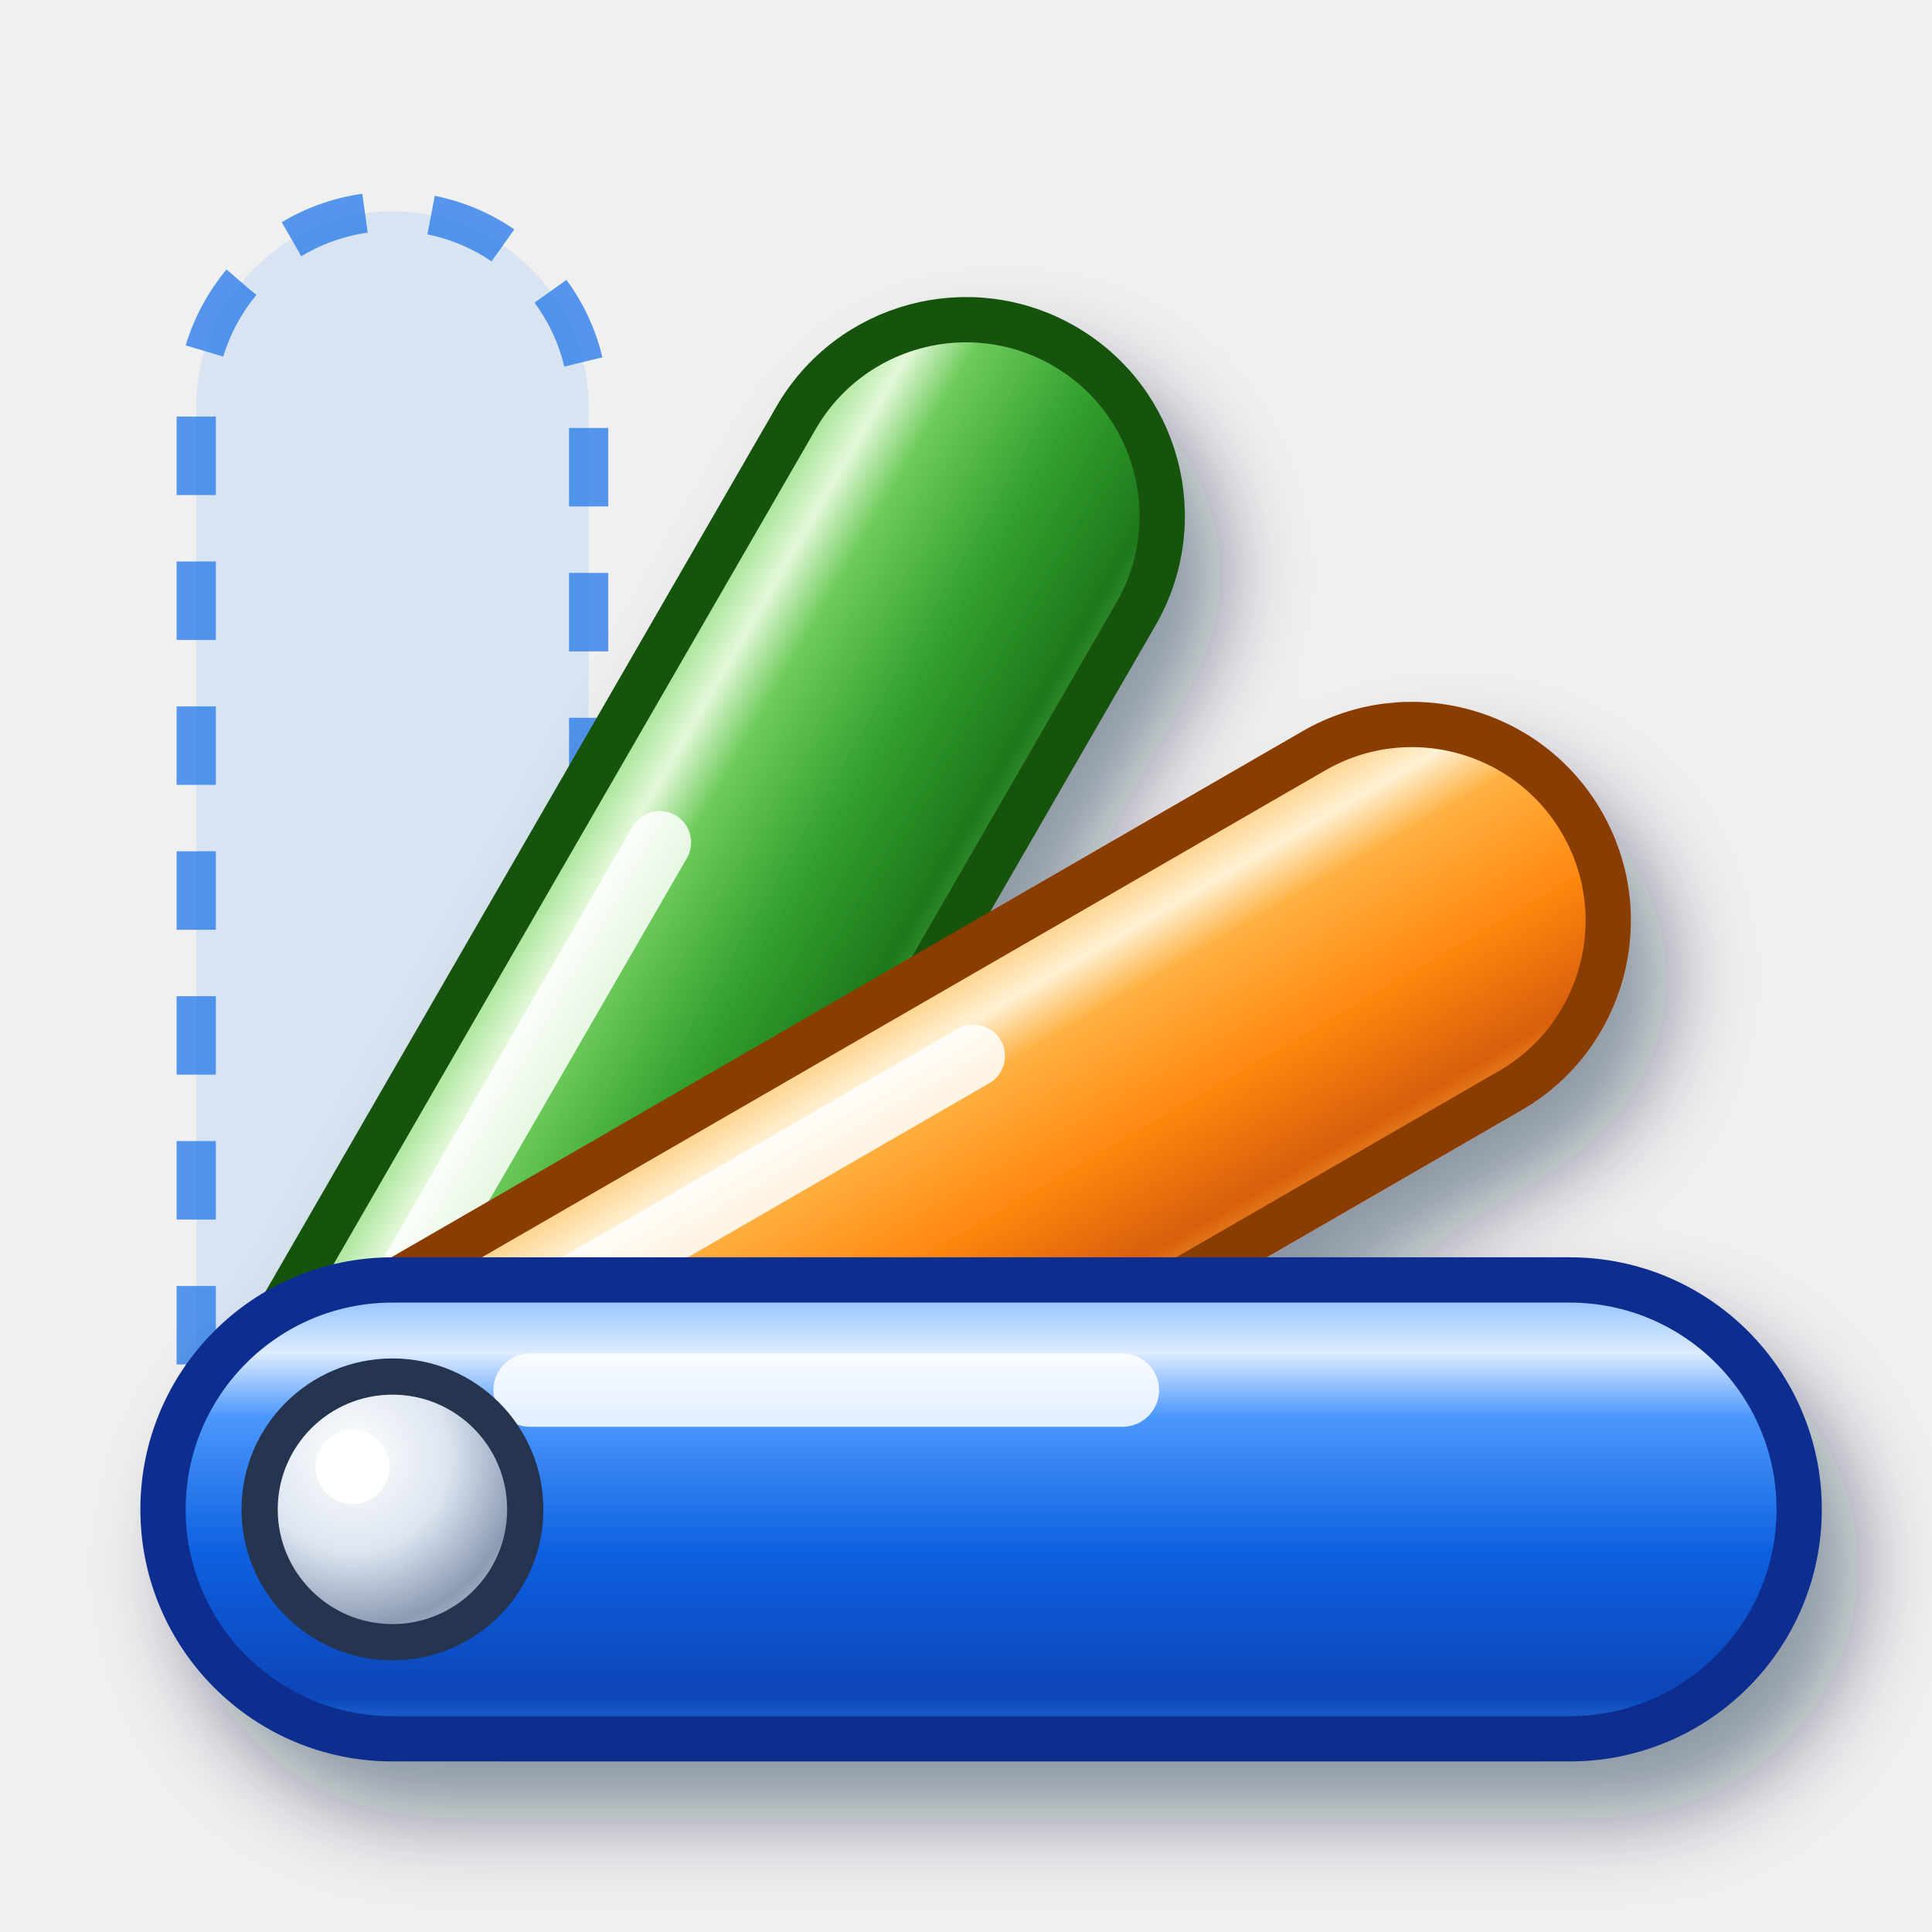
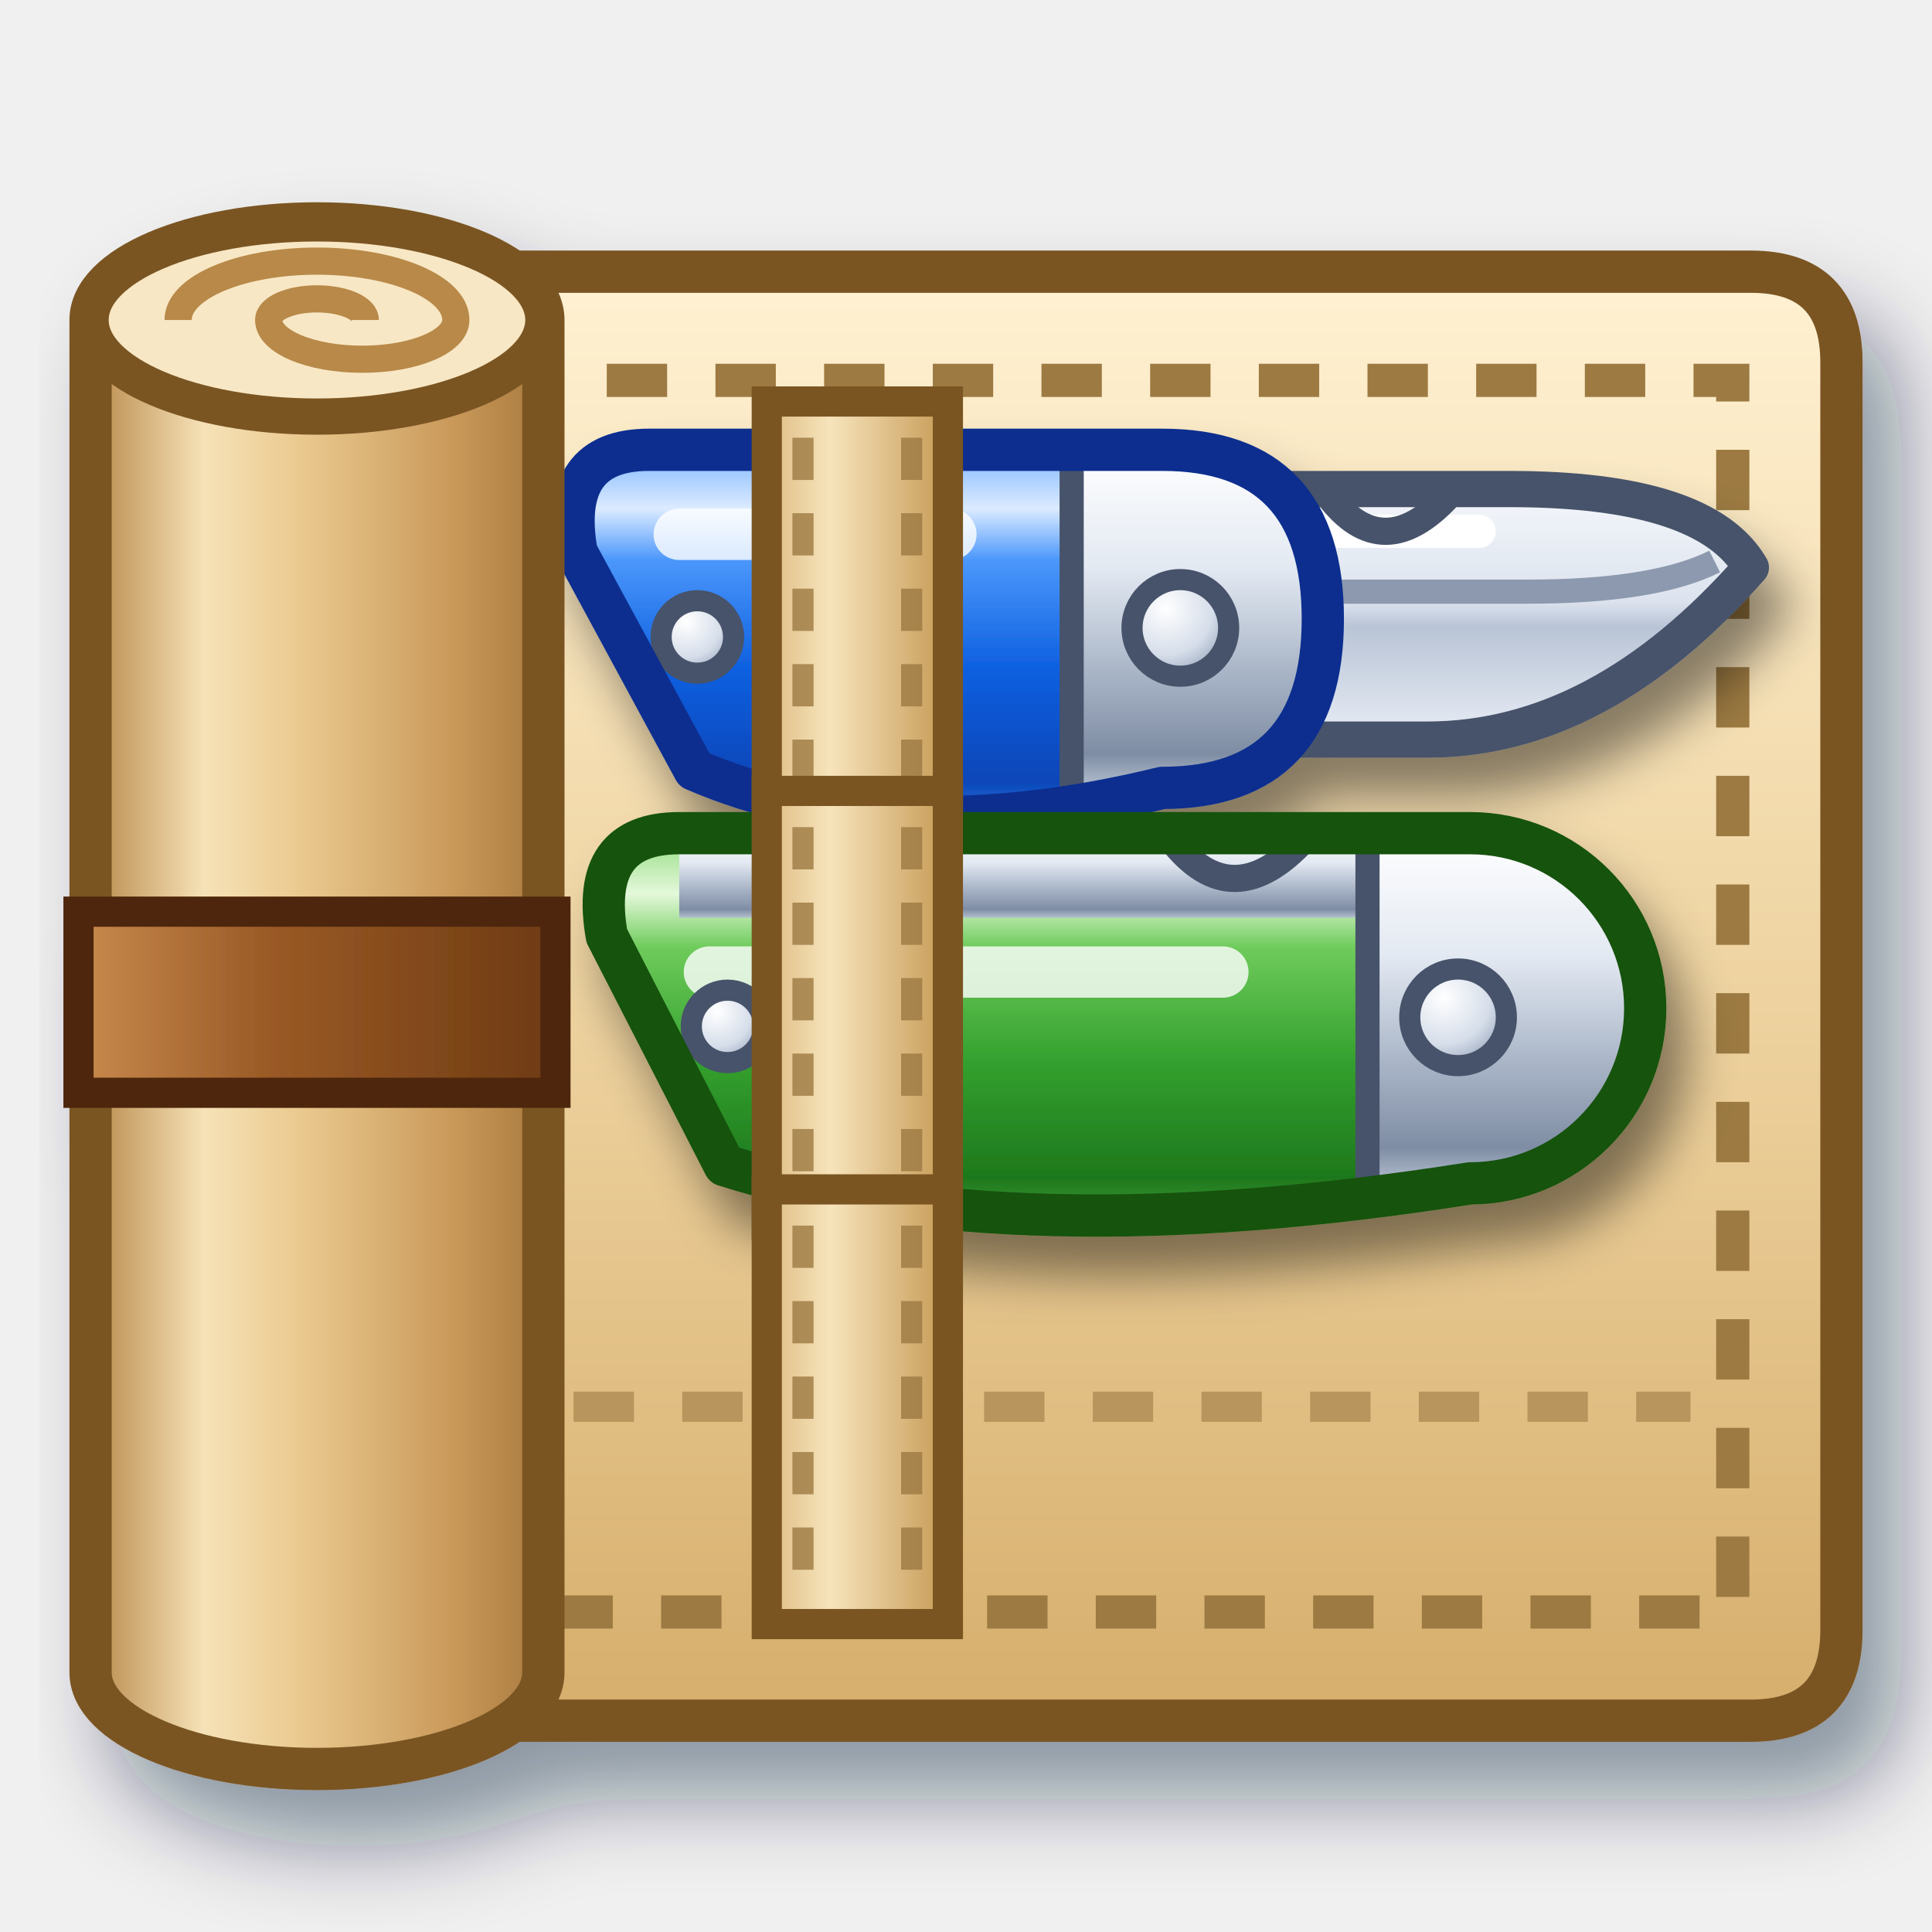
<svg xmlns="http://www.w3.org/2000/svg" viewBox="0 0 64 64" width="64" height="64">
  <defs>
    <linearGradient id="pk1-blue" x1="0" y1="0" x2="0" y2="1">
      <stop offset="0" stop-color="#7DB6FF" />
      <stop offset="0.16" stop-color="#DCEBFF" />
      <stop offset="0.3" stop-color="#4B97FB" />
      <stop offset="0.6" stop-color="#0D5FE0" />
      <stop offset="0.9" stop-color="#0846B8" />
      <stop offset="1" stop-color="#2C6FDB" />
    </linearGradient>
    <linearGradient id="pk1-green" x1="0" y1="0" x2="0" y2="1">
      <stop offset="0" stop-color="#90DC7E" />
      <stop offset="0.16" stop-color="#E4F8DA" />
      <stop offset="0.3" stop-color="#6ECB5B" />
      <stop offset="0.6" stop-color="#33A02E" />
      <stop offset="0.9" stop-color="#1E781C" />
      <stop offset="1" stop-color="#3F9A36" />
    </linearGradient>
    <linearGradient id="pk1-amber" x1="0" y1="0" x2="0" y2="1">
      <stop offset="0" stop-color="#FFC66E" />
      <stop offset="0.16" stop-color="#FFF1D4" />
      <stop offset="0.3" stop-color="#FFB142" />
      <stop offset="0.6" stop-color="#FF8A12" />
      <stop offset="0.9" stop-color="#D85F09" />
      <stop offset="1" stop-color="#EE8A2A" />
    </linearGradient>
-     <linearGradient id="pk1-white" x1="0" y1="0" x2="0" y2="1">
+     <linearGradient id="pk1-steel" x1="0" y1="0" x2="0" y2="1">
      <stop offset="0" stop-color="#FFFFFF" />
-       <stop offset="0.16" stop-color="#FFFFFF" />
-       <stop offset="0.3" stop-color="#F6F9FE" />
-       <stop offset="0.6" stop-color="#E6EDF8" />
-       <stop offset="0.9" stop-color="#C9D5E8" />
-       <stop offset="1" stop-color="#DCE4F1" />
+       <stop offset="0.35" stop-color="#E3E9F2" />
+       <stop offset="0.65" stop-color="#AAB6C8" />
+       <stop offset="0.9" stop-color="#7F8DA4" />
+       <stop offset="1" stop-color="#B3BFCF" />
    </linearGradient>
-     <radialGradient id="pk1-chrome" cx=".35" cy=".3" r=".8">
+     <linearGradient id="pk1-blade" x1="0" y1="0" x2="0" y2="1">
+       <stop offset="0" stop-color="#F4F7FB" />
+       <stop offset="0.45" stop-color="#DCE3EE" />
+       <stop offset="0.55" stop-color="#B9C4D6" />
+       <stop offset="1" stop-color="#E9EEF6" />
+     </linearGradient>
+     <radialGradient id="pk1-pin" cx=".35" cy=".3" r=".8">
      <stop offset="0" stop-color="#FFFFFF" />
-       <stop offset=".45" stop-color="#DDE5F0" />
-       <stop offset=".8" stop-color="#8C9BB4" />
-       <stop offset="1" stop-color="#B9C5D8" />
+       <stop offset="0.6" stop-color="#D6DEEA" />
+       <stop offset="1" stop-color="#8C9BB4" />
    </radialGradient>
    <filter id="pk1-shadow" x="-25%" y="-25%" width="150%" height="150%">
      <feDropShadow dx="1.3" dy="1.9" stdDeviation="1.4" flood-color="#06143A" flood-opacity=".42" />
    </filter>
+     <filter id="pk1-ks" x="-20%" y="-40%" width="140%" height="180%">
+       <feDropShadow dx=".7" dy="1.3" stdDeviation=".8" flood-color="#000" flood-opacity=".45" />
+     </filter>
+     <linearGradient id="pk1-canvas" x1="0" y1="0" x2="0" y2="1">
+       <stop offset="0" stop-color="#FFF1D2" />
+       <stop offset="0.5" stop-color="#EED3A0" />
+       <stop offset="1" stop-color="#D6AE6C" />
+     </linearGradient>
+     <linearGradient id="pk1-roll" x1="0" y1="0" x2="1" y2="0">
+       <stop offset="0" stop-color="#B8894A" />
+       <stop offset="0.25" stop-color="#F6E2B8" />
+       <stop offset="0.45" stop-color="#EBCB91" />
+       <stop offset="0.8" stop-color="#C9995A" />
+       <stop offset="1" stop-color="#A97A3E" />
+     </linearGradient>
+     <linearGradient id="pk1-strap" x1="0" y1="0" x2="1" y2="0">
+       <stop offset="0" stop-color="#C98A4E" />
+       <stop offset="0.4" stop-color="#9A5A26" />
+       <stop offset="1" stop-color="#6E3A12" />
+     </linearGradient>
+     <linearGradient id="pk1-loop" x1="0" y1="0" x2="1" y2="0">
+       <stop offset="0" stop-color="#DDBB80" />
+       <stop offset="0.35" stop-color="#F7E4BC" />
+       <stop offset="1" stop-color="#C69A55" />
+     </linearGradient>
  </defs>
-   <g transform="translate(13 50) rotate(-90)">
-     <path d="M0 -6.5H36.5A6.5 6.5 0 0 1 36.5 6.5H0A6.5 6.5 0 0 1 0 -6.5Z" fill="#4B97FB" fill-opacity=".14" stroke="#2F7FEA" stroke-opacity=".8" stroke-width="1.3" stroke-dasharray="2.6 2.2" stroke-linejoin="round" />
-   </g>
  <g filter="url(#pk1-shadow)">
-     <g transform="translate(13 50) rotate(-60)">
-       <path d="M0 -6.5H38A6.5 6.5 0 0 1 38 6.5H0A6.5 6.5 0 0 1 0 -6.5Z" fill="url(#pk1-green)" stroke="#17520F" stroke-width="1.5" stroke-linejoin="round" />
-       <path d="M3.9 -3.38H23.56" stroke="#fff" stroke-opacity=".85" stroke-width="2.08" stroke-linecap="round" />
+     <path d="M12 9H58Q61 9 61 12V54Q61 57 58 57H12Z" fill="url(#pk1-canvas)" stroke="#7A5524" stroke-width="1.4" stroke-linejoin="round" />
+     <path d="M16.5 12.6H57.4V53.4H16.5" fill="none" stroke="#9C7A42" stroke-width="1.1" stroke-dasharray="2 1.6" />
+     <path d="M19 46.6H24.6M32.6 46.6H56" stroke="#9C7A42" stroke-opacity=".6" stroke-width="1" stroke-dasharray="2 1.6" />
+     <g transform="translate(38.5 20.5) rotate(0)">
+       <g filter="url(#pk1-ks)">
+         <path d="M0 -4.3H11.5Q18 -4.3 19.5 -1.7Q14.5 4 8.78 4H0Z" fill="url(#pk1-blade)" stroke="#46526A" stroke-width="1.2" stroke-linejoin="round" />
+         <path d="M3 -0.9H12.09Q16.3 -0.9 18.3 -1.9" fill="none" stroke="#8C99AE" stroke-width=".8" />
+         <path d="M3 -2.9H10.5" stroke="#fff" stroke-width="1.1" stroke-linecap="round" />
+         <path d="M5.5 -4.1q1.8 2.4 4 0" fill="none" stroke="#46526A" stroke-width=".9" />
+         <path d="M-17 -5.6H0Q5.32 -5.6 5.32 0Q5.32 5.6 0 5.6Q-9 7.8 -15.5 5L-19.4 -2.2Q-20 -5.6 -17 -5.6Z" fill="url(#pk1-blue)" />
+         <path d="M-16 -2.8H-7" stroke="#fff" stroke-opacity=".8" stroke-width="1.7" stroke-linecap="round" />
+         <path d="M-3 -5.6H0Q5.32 -5.6 5.32 0Q5.32 5.6 0 5.6H-3Z" fill="url(#pk1-steel)" />
+         <path d="M-3 -5.6V5.8" stroke="#46526A" stroke-width=".8" />
+         <circle cx="0.6" cy="0.3" r="1.6" fill="url(#pk1-pin)" stroke="#46526A" stroke-width=".7" />
+         <circle cx="-15.4" cy="0.6" r="1.2" fill="url(#pk1-pin)" stroke="#46526A" stroke-width=".7" />
+         <path d="M-17 -5.6H0Q5.32 -5.6 5.32 0Q5.32 5.6 0 5.6Q-9 7.8 -15.5 5L-19.4 -2.2Q-20 -5.6 -17 -5.6Z" fill="none" stroke="#0A2F8F" stroke-width="1.4" stroke-linejoin="round" />
+       </g>
    </g>
-     <g transform="translate(13 50) rotate(-30)">
-       <path d="M0 -6.5H39A6.5 6.5 0 0 1 39 6.5H0A6.5 6.5 0 0 1 0 -6.5Z" fill="url(#pk1-amber)" stroke="#8A3C00" stroke-width="1.5" stroke-linejoin="round" />
-       <path d="M3.9 -3.38H24.18" stroke="#fff" stroke-opacity=".85" stroke-width="2.08" stroke-linecap="round" />
+     <path d="M25.4 13.3H31.4V27.7H25.4Z" fill="url(#pk1-loop)" stroke="#7A5524" stroke-width="1" />
+     <path d="M26.6 14.5V26.5M30.2 14.5V26.5" stroke="#9C7A42" stroke-opacity=".8" stroke-width=".7" stroke-dasharray="1.4 1.1" />
+     <g transform="translate(37 33.4) rotate(0)">
+       <g filter="url(#pk1-ks)">
+         <path d="M-14.5 -5.8H11.7A5.8 5.8 0 0 1 11.7 5.8Q-3.5 8.2 -13 5.2L-16.9 -2.4Q-17.5 -5.8 -14.5 -5.8Z" fill="url(#pk1-green)" />
+         <rect x="-14.5" y="-5.8" width="22.8" height="2.8" fill="url(#pk1-steel)" />
+         <path d="M1.8 -5.6q2 2.6 4.4 0" fill="none" stroke="#46526A" stroke-width=".9" />
+         <path d="M-13.5 -1.2H3.51" stroke="#fff" stroke-opacity=".8" stroke-width="1.7" stroke-linecap="round" />
+         <path d="M8.3 -5.8H11.7A5.8 5.8 0 0 1 11.7 5.8H8.3Z" fill="url(#pk1-steel)" />
+         <path d="M8.3 -5.8V6.1" stroke="#46526A" stroke-width=".8" />
+         <circle cx="11.3" cy="0.3" r="1.6" fill="url(#pk1-pin)" stroke="#46526A" stroke-width=".7" />
+         <circle cx="-12.9" cy="0.6" r="1.2" fill="url(#pk1-pin)" stroke="#46526A" stroke-width=".7" />
+         <path d="M-14.5 -5.8H11.7A5.8 5.8 0 0 1 11.7 5.8Q-3.5 8.2 -13 5.2L-16.9 -2.4Q-17.5 -5.8 -14.5 -5.8Z" fill="none" stroke="#17520F" stroke-width="1.4" stroke-linejoin="round" />
+       </g>
    </g>
-     <g transform="translate(13 50) rotate(0)">
-       <path d="M0 -7.6H39A7.6 7.6 0 0 1 39 7.6H0A7.6 7.6 0 0 1 0 -7.6Z" fill="url(#pk1-blue)" stroke="#0A2F8F" stroke-width="1.5" stroke-linejoin="round" />
-       <path d="M4.56 -3.95H24.18" stroke="#fff" stroke-opacity=".85" stroke-width="2.43" stroke-linecap="round" />
-     </g>
-     <circle cx="13" cy="50" r="4.4" fill="url(#pk1-chrome)" stroke="#26344F" stroke-width="1.2" />
-     <circle cx="11.68" cy="48.59" r="1.23" fill="#fff" />
+     <path d="M25.4 26.2H31.4V40.6H25.4Z" fill="url(#pk1-loop)" stroke="#7A5524" stroke-width="1" />
+     <path d="M26.6 27.4V39.4M30.2 27.4V39.4" stroke="#9C7A42" stroke-opacity=".8" stroke-width=".7" stroke-dasharray="1.4 1.1" />
+     <path d="M25.4 39.4H31.4V53.8H25.4Z" fill="url(#pk1-loop)" stroke="#7A5524" stroke-width="1" />
+     <path d="M26.6 40.6V52.6M30.2 40.6V52.6" stroke="#9C7A42" stroke-opacity=".8" stroke-width=".7" stroke-dasharray="1.4 1.1" />
+     <path d="M3 10.6A7.5 3.2 0 0 1 18 10.6V55.4A7.5 3.2 0 0 1 3 55.4Z" fill="url(#pk1-roll)" stroke="#7A5524" stroke-width="1.4" stroke-linejoin="round" />
+     <ellipse cx="10.5" cy="10.6" rx="7.5" ry="3.2" fill="#F8E7C4" stroke="#7A5524" stroke-width="1.2" />
+     <path d="M10.5 10.6m-4.6 0a4.6 1.95 0 1 1 9.2 0a3.1 1.3 0 1 1 -6.2 0a1.6 .7 0 1 1 3.2 0" fill="none" stroke="#B8894A" stroke-width=".9" />
+     <path d="M2.6 30.2H18.4V36.2H2.6Z" fill="url(#pk1-strap)" stroke="#4E2708" stroke-width="1" />
  </g>
</svg>
